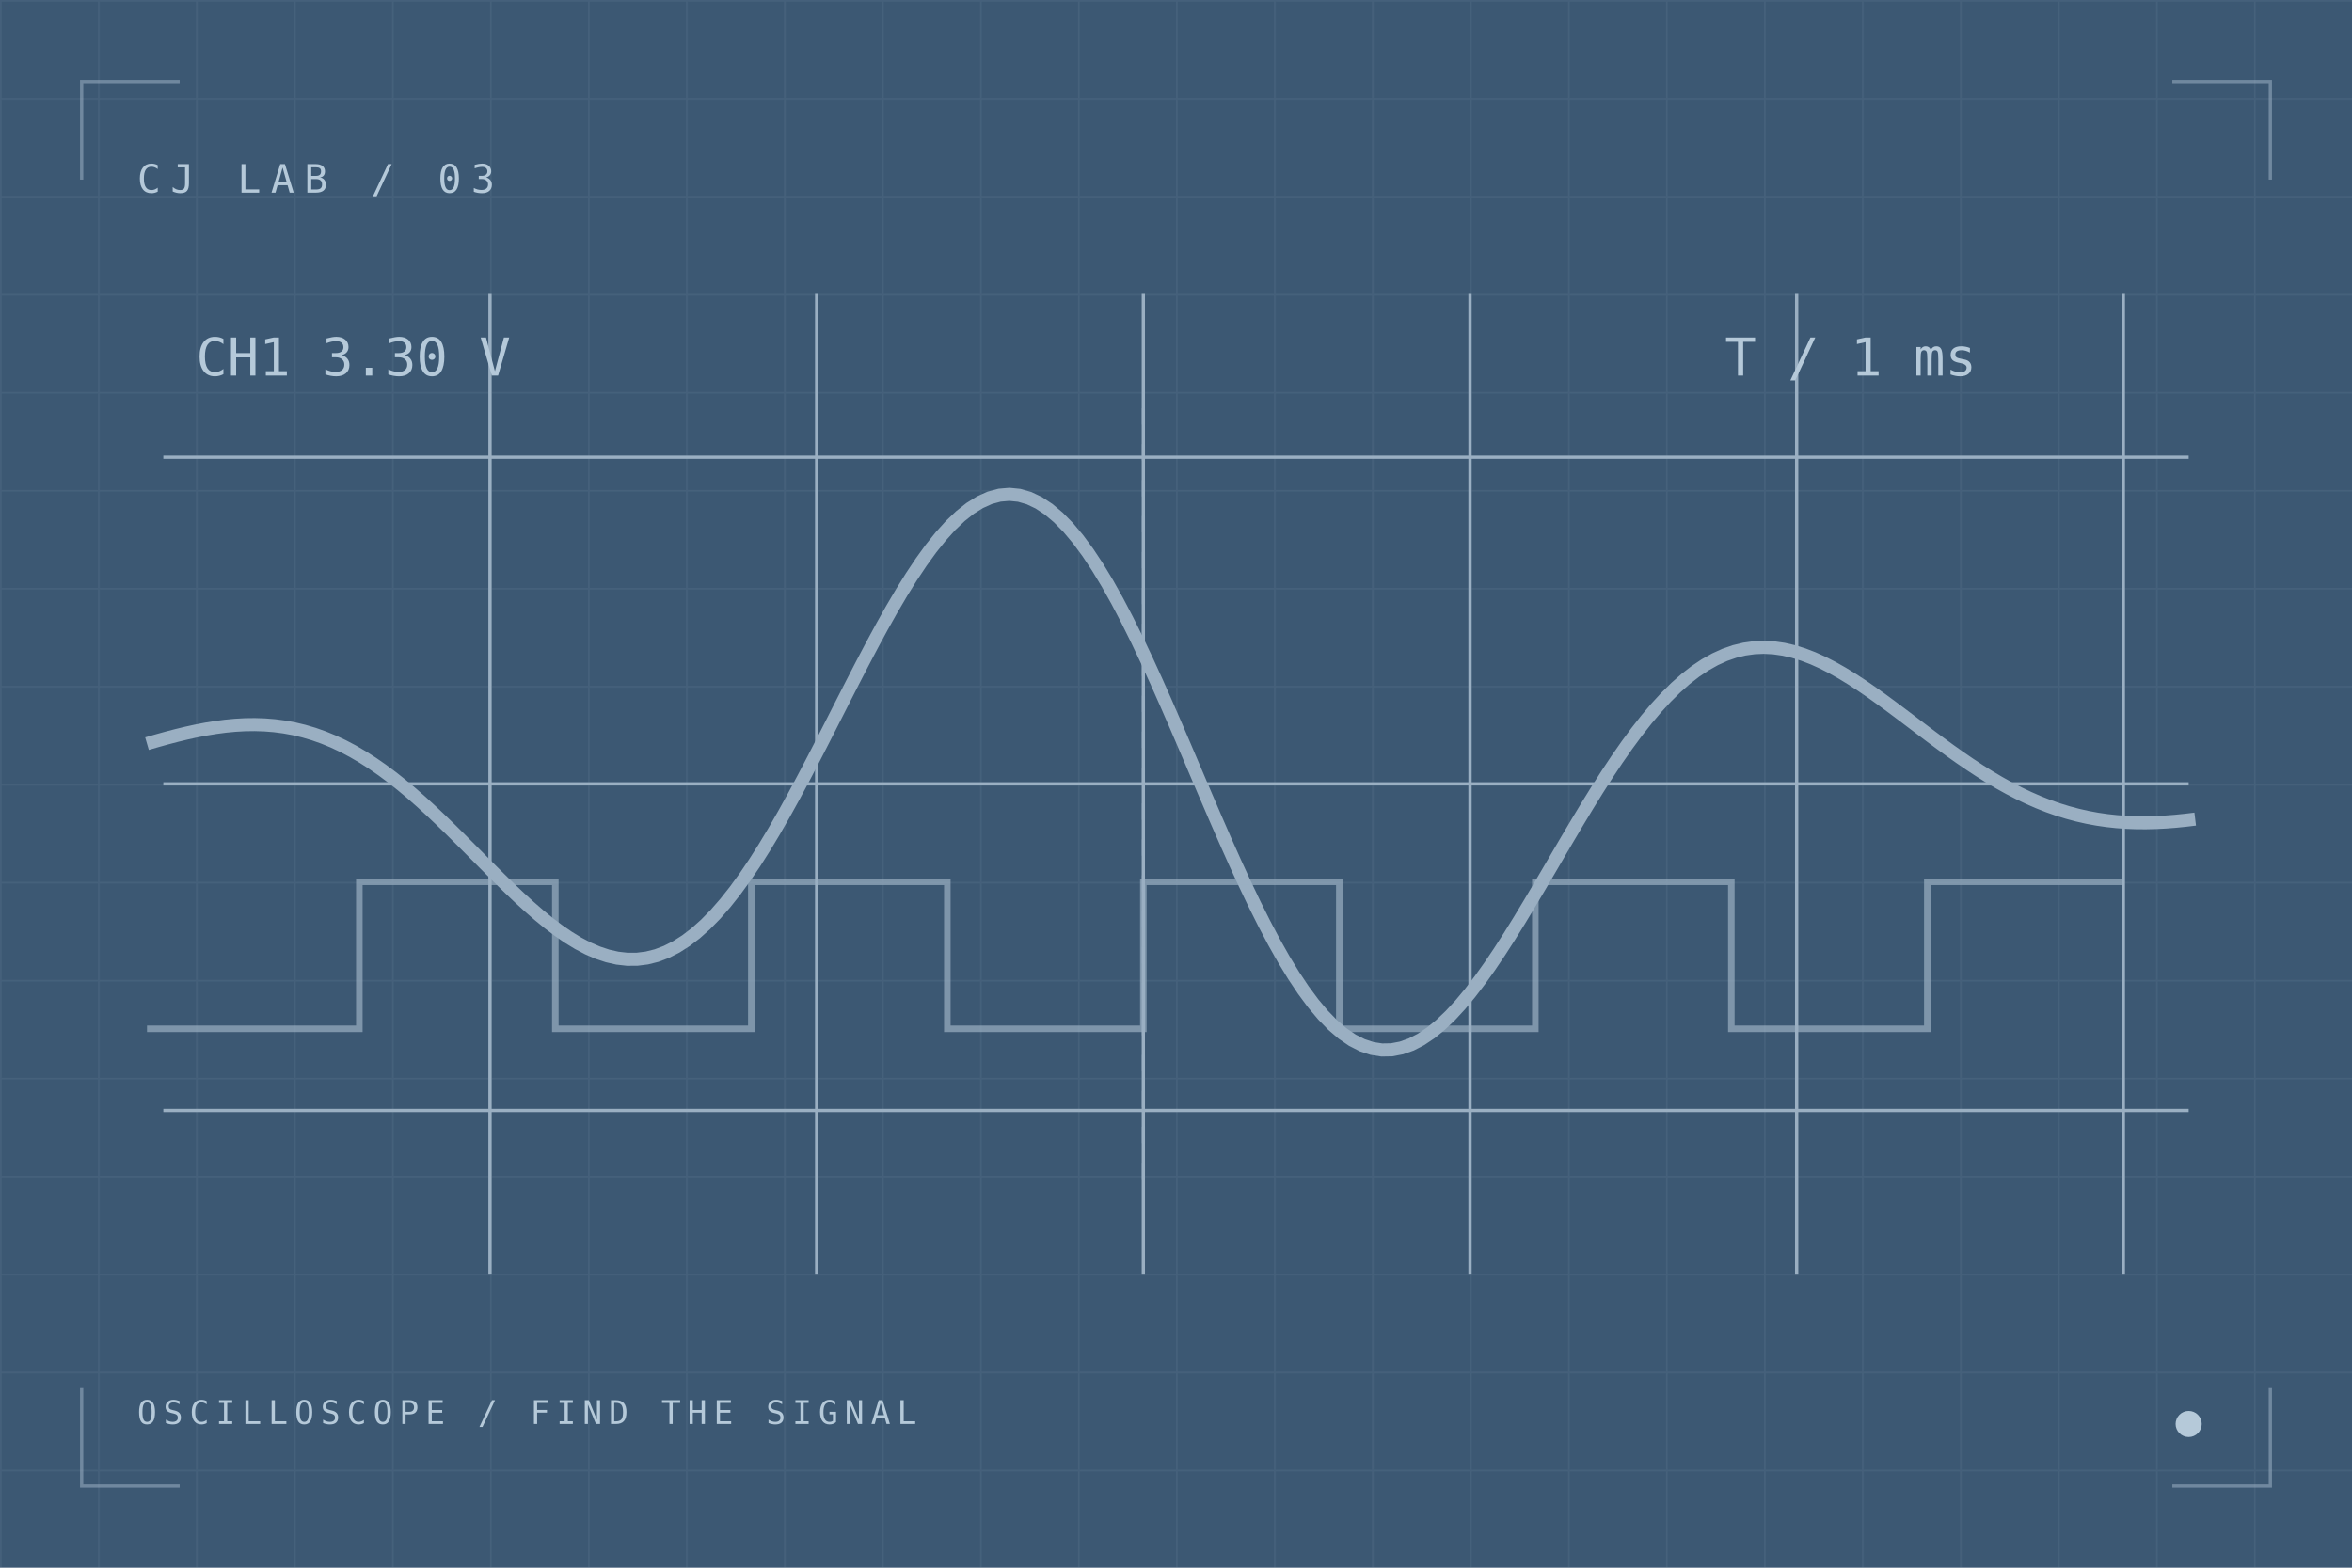
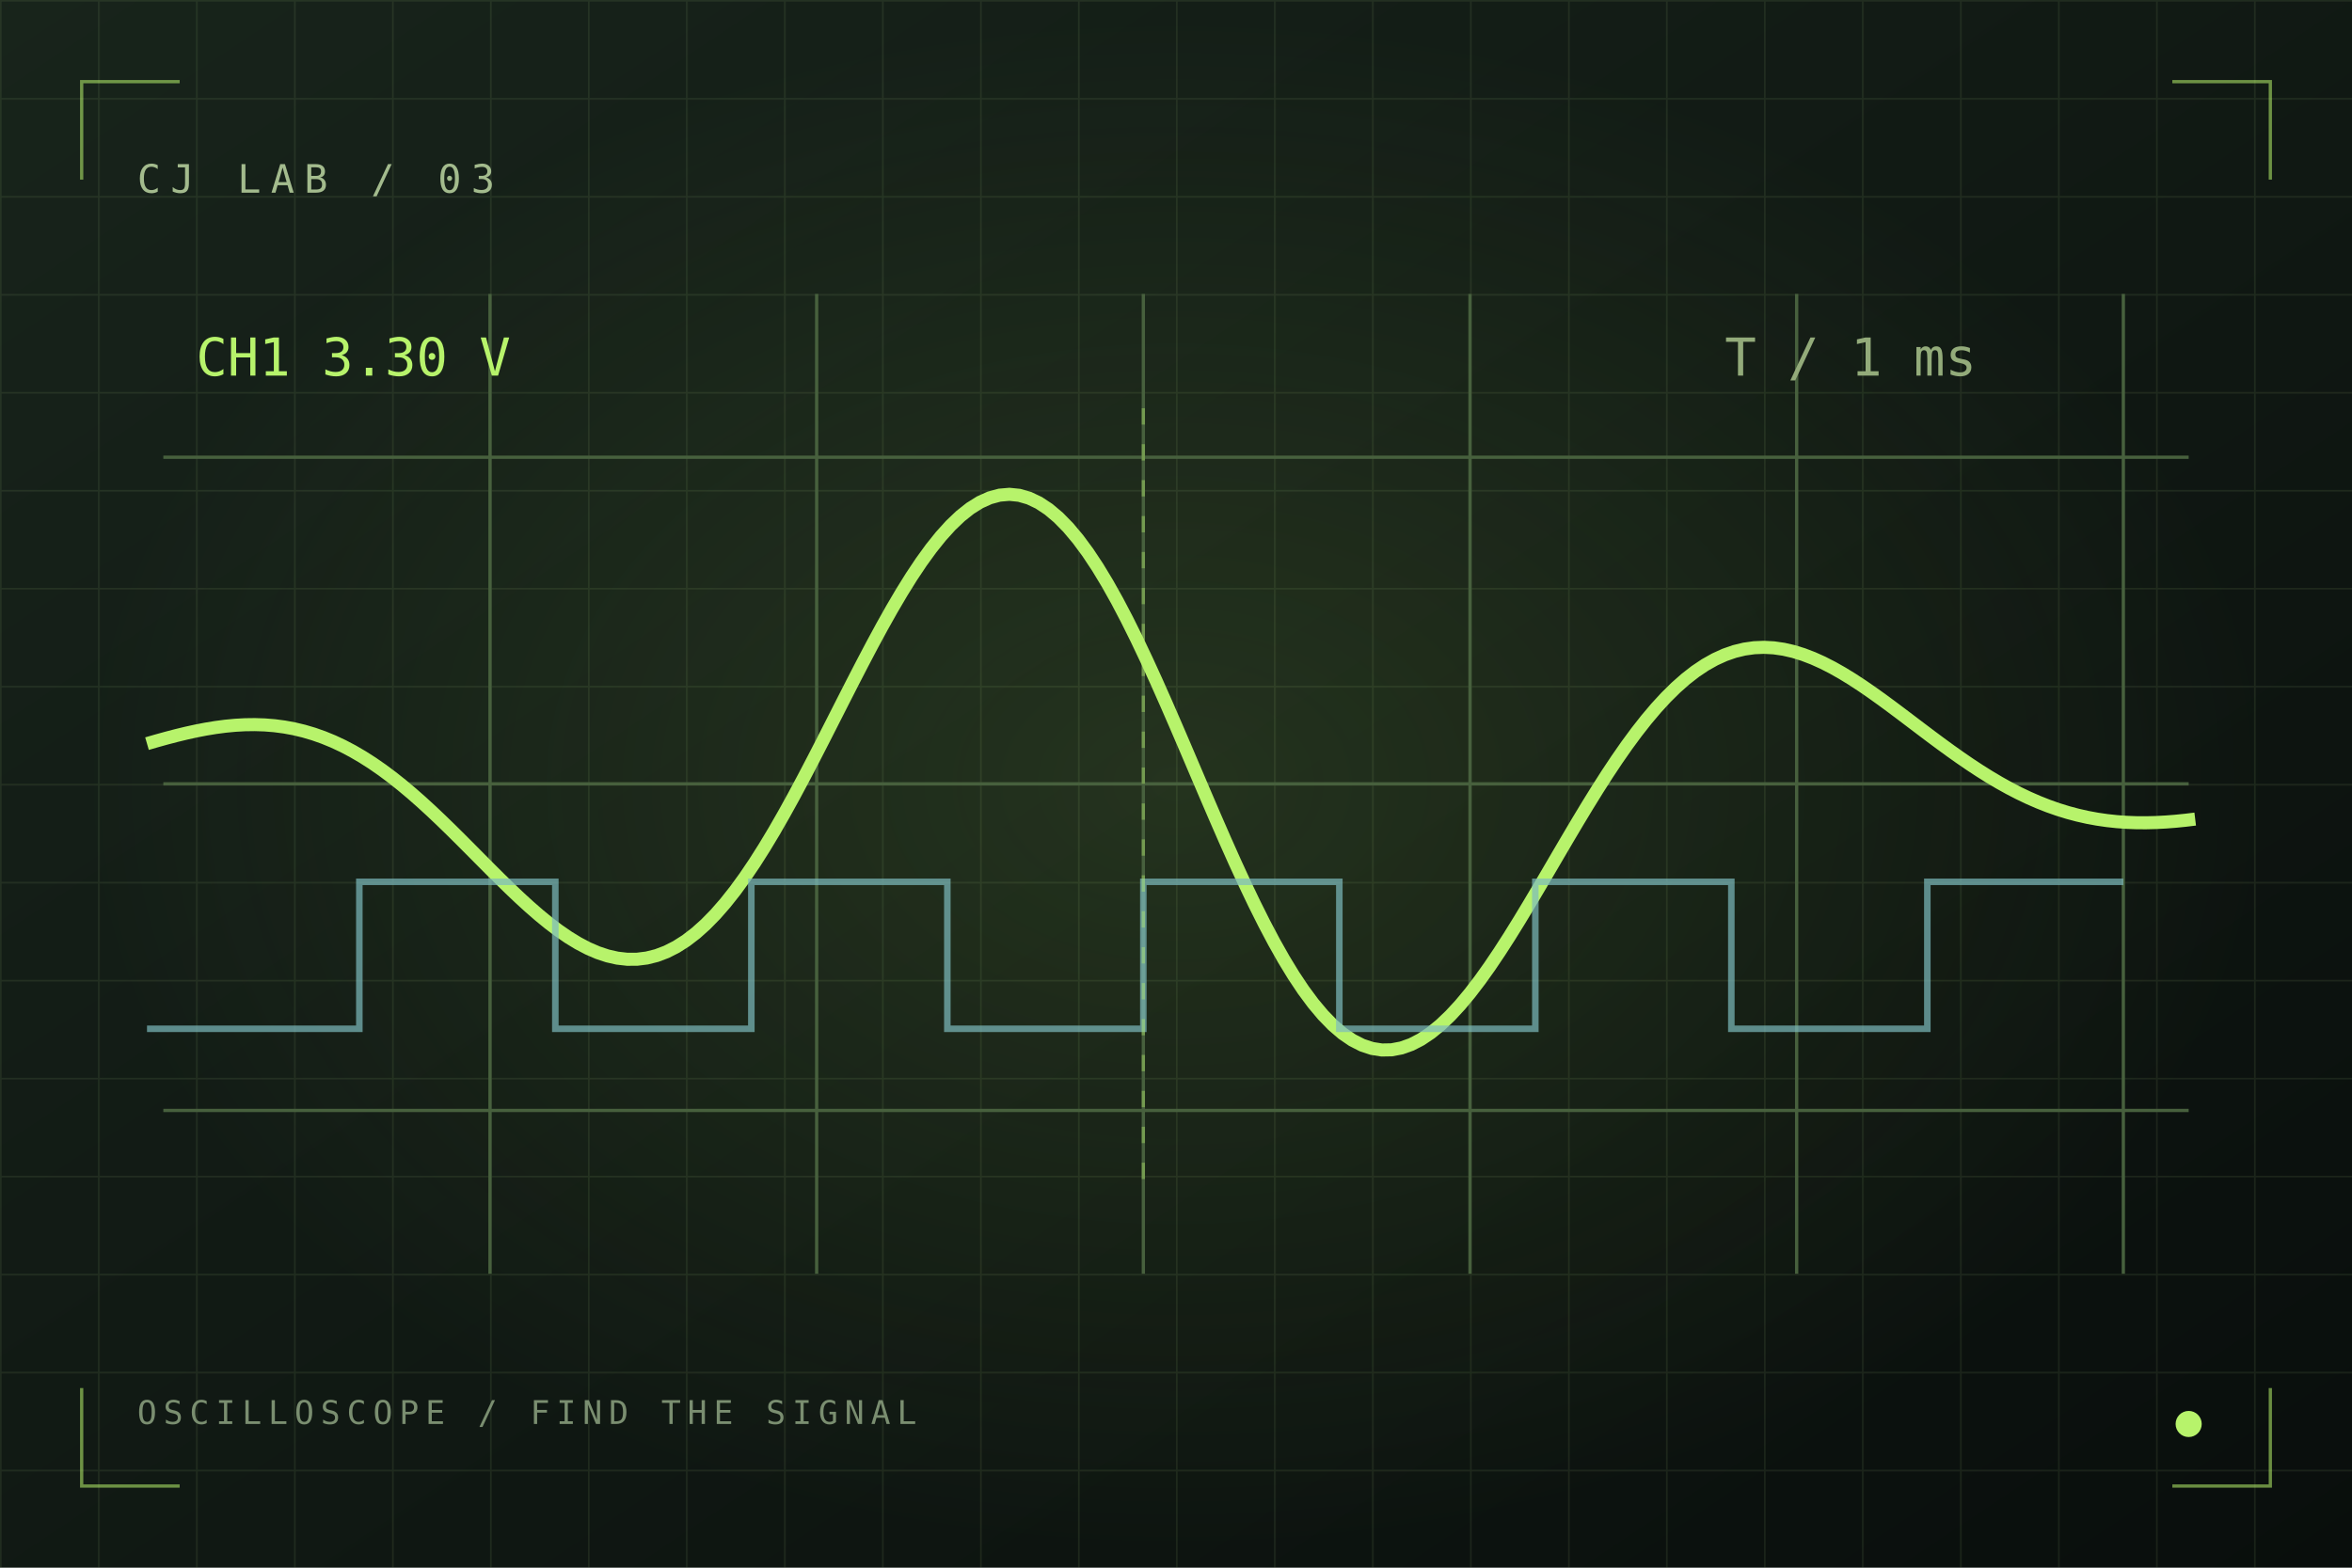
<svg xmlns="http://www.w3.org/2000/svg" viewBox="0 0 720 480">
  <defs>
    <pattern id="grid" width="30" height="30" patternUnits="userSpaceOnUse">
-       <path d="M30 0H0V30" fill="none" stroke="#9aafc2" stroke-opacity=".10" />
+       <path d="M30 0H0V30" fill="none" stroke="#b2d28a" stroke-opacity=".10" />
    </pattern>
    <linearGradient id="bg" x2="1" y2="1">
-       <stop stop-color="#3c5873" />
-       <stop offset="1" stop-color="#3c5873" />
+       <stop stop-color="#18241b" />
+       <stop offset="1" stop-color="#090e0c" />
    </linearGradient>
    <radialGradient id="halo">
-       <stop stop-color="#b5c9d9" stop-opacity="0" />
-       <stop offset="1" stop-color="#b5c9d9" stop-opacity="0" />
+       <stop stop-color="#b7f36b" stop-opacity=".12" />
+       <stop offset="1" stop-color="#b7f36b" stop-opacity="0" />
    </radialGradient>
  </defs>
  <rect width="720" height="480" fill="url(#bg)" />
  <rect width="720" height="480" fill="url(#grid)" />
  <ellipse cx="360" cy="240" rx="340" ry="235" fill="url(#halo)" />
-   <g stroke="#9aafc2" fill="none">
+   <g stroke="#47603d" fill="none">
    <path d="M50 140H670M50 240H670M50 340H670M150 90V390M250 90V390M350 90V390M450 90V390M550 90V390M650 90V390" />
  </g>
-   <polyline points="45,227.692 48,226.823 51,225.992 54,225.208 57,224.481 60,223.822 63,223.241 66,222.748 69,222.353 72,222.068 75,221.9 78,221.86 81,221.957 84,222.198 87,222.591 90,223.143 93,223.86 96,224.745 99,225.802 102,227.033 105,228.439 108,230.019 111,231.771 114,233.69 117,235.771 120,238.007 123,240.389 126,242.906 129,245.545 132,248.293 135,251.134 138,254.05 141,257.024 144,260.033 147,263.058 150,266.076 153,269.062 156,271.993 159,274.844 162,277.589 165,280.201 168,282.657 171,284.929 174,286.993 177,288.824 180,290.399 183,291.695 186,292.692 189,293.37 192,293.712 195,293.703 198,293.328 201,292.579 204,291.446 207,289.925 210,288.014 213,285.713 216,283.028 219,279.965 222,276.534 225,272.751 228,268.631 231,264.195 234,259.467 237,254.473 240,249.241 243,243.805 246,238.197 249,232.455 252,226.616 255,220.721 258,214.81 261,208.927 264,203.114 267,197.414 270,191.87 273,186.526 276,181.423 279,176.602 282,172.102 285,167.961 288,164.214 291,160.893 294,158.029 297,155.647 300,153.771 303,152.42 306,151.61 309,151.352 312,151.655 315,152.519 318,153.945 321,155.927 324,158.455 327,161.514 330,165.086 333,169.148 336,173.673 339,178.632 342,183.992 345,189.714 348,195.759 351,202.086 354,208.649 357,215.403 360,222.3 363,229.29 366,236.326 369,243.356 372,250.333 375,257.206 378,263.929 381,270.456 384,276.741 387,282.743 390,288.422 393,293.741 396,298.666 399,303.167 402,307.216 405,310.791 408,313.873 411,316.445 414,318.498 417,320.024 420,321.021 423,321.49 426,321.436 429,320.869 432,319.802 435,318.252 438,316.239 441,313.786 444,310.921 447,307.671 450,304.068 453,300.147 456,295.941 459,291.488 462,286.825 465,281.99 468,277.023 471,271.962 474,266.846 477,261.712 480,256.598 483,251.539 486,246.569 489,241.722 492,237.028 495,232.516 498,228.212 501,224.139 504,220.319 507,216.771 510,213.51 513,210.549 516,207.899 519,205.566 522,203.556 525,201.871 528,200.509 531,199.467 534,198.74 537,198.32 540,198.197 543,198.359 546,198.792 549,199.481 552,200.409 555,201.559 558,202.912 561,204.448 564,206.147 567,207.988 570,209.952 573,212.017 576,214.162 579,216.369 582,218.616 585,220.886 588,223.159 591,225.42 594,227.65 597,229.836 600,231.964 603,234.02 606,235.993 609,237.873 612,239.651 615,241.32 618,242.873 621,244.306 624,245.615 627,246.798 630,247.853 633,248.781 636,249.581 639,250.258 642,250.813 645,251.249 648,251.573 651,251.787 654,251.9 657,251.916 660,251.842 663,251.685 666,251.452 669,251.15 672,250.788" stroke="#9aafc2" stroke-width="4" fill="none" />
-   <path d="M45 315H110V270H170V315H230V270H290V315H350V270H410V315H470V270H530V315H590V270H650" stroke="#9aafc2" stroke-width="2" fill="none" opacity=".7" />
-   <text x="60" y="115" font-family="monospace" font-size="16" fill="#b5c9d9">CH1  3.30 V</text>
-   <text x="528" y="115" font-family="monospace" font-size="16" fill="#b5c9d9">T / 1 ms</text>
-   <path d="M350 125V365" stroke="#9aafc2" stroke-dasharray="5 6" opacity=".4" />
-   <path d="M25 55V25H55M665 25H695V55M25 425V455H55M665 455H695V425" stroke="#9aafc2" stroke-opacity=".55" fill="none" />
-   <text x="42" y="59" font-family="monospace" font-size="12" fill="#b5c9d9" letter-spacing="3">CJ LAB / 03</text>
-   <text x="42" y="436" font-family="monospace" font-size="10" fill="#b5c9d9" letter-spacing="2">OSCILLOSCOPE / FIND THE SIGNAL</text>
-   <circle cx="670" cy="436" r="4" fill="#b5c9d9" />
+   <polyline points="45,227.692 48,226.823 51,225.992 54,225.208 57,224.481 60,223.822 63,223.241 66,222.748 69,222.353 72,222.068 75,221.9 78,221.86 81,221.957 84,222.198 87,222.591 90,223.143 93,223.86 96,224.745 99,225.802 102,227.033 105,228.439 108,230.019 111,231.771 114,233.69 117,235.771 120,238.007 123,240.389 126,242.906 129,245.545 132,248.293 135,251.134 138,254.05 141,257.024 144,260.033 147,263.058 150,266.076 153,269.062 156,271.993 159,274.844 162,277.589 165,280.201 168,282.657 171,284.929 174,286.993 177,288.824 180,290.399 183,291.695 186,292.692 189,293.37 192,293.712 195,293.703 198,293.328 201,292.579 204,291.446 207,289.925 210,288.014 213,285.713 216,283.028 219,279.965 222,276.534 225,272.751 228,268.631 231,264.195 234,259.467 237,254.473 240,249.241 243,243.805 246,238.197 249,232.455 252,226.616 255,220.721 258,214.81 261,208.927 264,203.114 267,197.414 270,191.87 273,186.526 276,181.423 279,176.602 282,172.102 285,167.961 288,164.214 291,160.893 294,158.029 297,155.647 300,153.771 303,152.42 306,151.61 309,151.352 312,151.655 315,152.519 318,153.945 321,155.927 324,158.455 327,161.514 330,165.086 333,169.148 336,173.673 339,178.632 342,183.992 345,189.714 348,195.759 351,202.086 354,208.649 357,215.403 360,222.3 363,229.29 366,236.326 369,243.356 372,250.333 375,257.206 378,263.929 381,270.456 384,276.741 387,282.743 390,288.422 393,293.741 396,298.666 399,303.167 402,307.216 405,310.791 408,313.873 411,316.445 414,318.498 417,320.024 420,321.021 423,321.49 426,321.436 429,320.869 432,319.802 435,318.252 438,316.239 441,313.786 444,310.921 447,307.671 450,304.068 453,300.147 456,295.941 459,291.488 462,286.825 465,281.99 468,277.023 471,271.962 474,266.846 477,261.712 480,256.598 483,251.539 486,246.569 489,241.722 492,237.028 495,232.516 498,228.212 501,224.139 504,220.319 507,216.771 510,213.51 513,210.549 516,207.899 519,205.566 522,203.556 525,201.871 528,200.509 531,199.467 534,198.74 537,198.32 540,198.197 543,198.359 546,198.792 549,199.481 552,200.409 555,201.559 558,202.912 561,204.448 564,206.147 567,207.988 570,209.952 573,212.017 576,214.162 579,216.369 582,218.616 585,220.886 588,223.159 591,225.42 594,227.65 597,229.836 600,231.964 603,234.02 606,235.993 609,237.873 612,239.651 615,241.32 618,242.873 621,244.306 624,245.615 627,246.798 630,247.853 633,248.781 636,249.581 639,250.258 642,250.813 645,251.249 648,251.573 651,251.787 654,251.9 657,251.916 660,251.842 663,251.685 666,251.452 669,251.15 672,250.788" stroke="#b7f36b" stroke-width="4" fill="none" />
+   <path d="M45 315H110V270H170V315H230V270H290V315H350V270H410V315H470V270H530V315H590V270H650" stroke="#7cbbbd" stroke-width="2" fill="none" opacity=".7" />
+   <text x="60" y="115" font-family="monospace" font-size="16" fill="#b7f36b">CH1  3.30 V</text>
+   <text x="528" y="115" font-family="monospace" font-size="16" fill="#93ab7a">T / 1 ms</text>
+   <path d="M350 125V365" stroke="#b7f36b" stroke-dasharray="5 6" opacity=".4" />
+   <path d="M25 55V25H55M665 25H695V55M25 425V455H55M665 455H695V425" stroke="#b7f36b" stroke-opacity=".55" fill="none" />
+   <text x="42" y="59" font-family="monospace" font-size="12" fill="#a3bb8d" letter-spacing="3">CJ LAB / 03</text>
+   <text x="42" y="436" font-family="monospace" font-size="10" fill="#7a8e70" letter-spacing="2">OSCILLOSCOPE / FIND THE SIGNAL</text>
+   <circle cx="670" cy="436" r="4" fill="#b7f36b" />
</svg>
